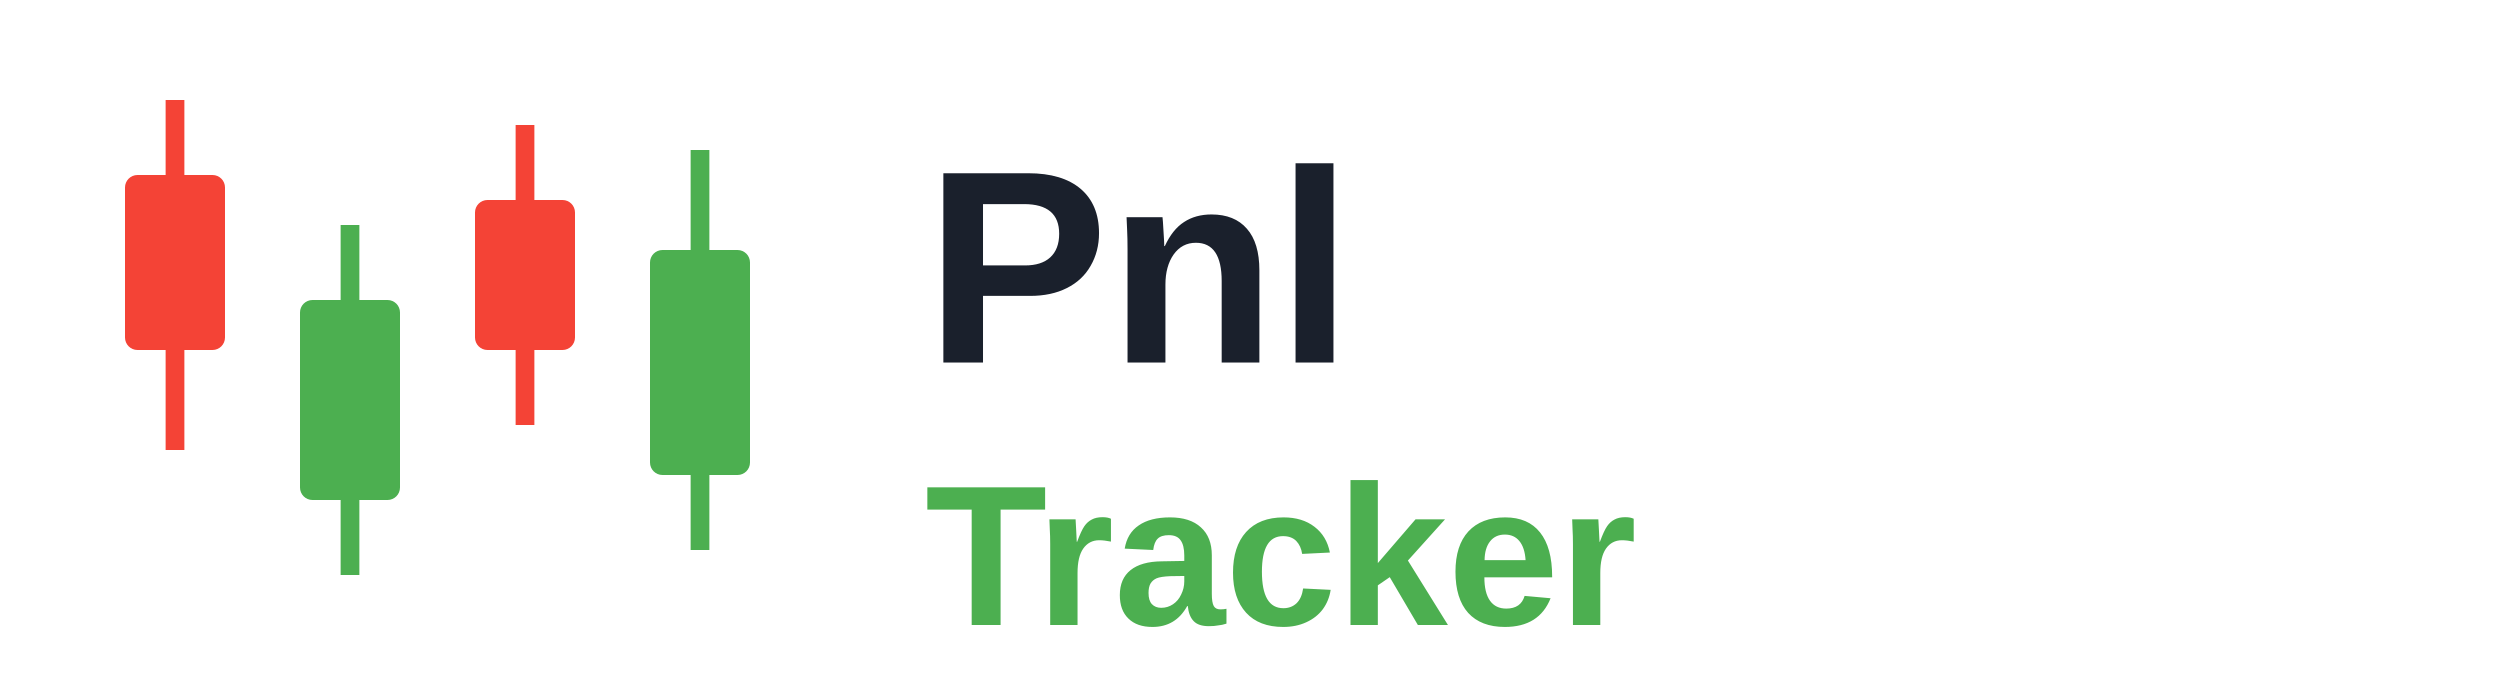
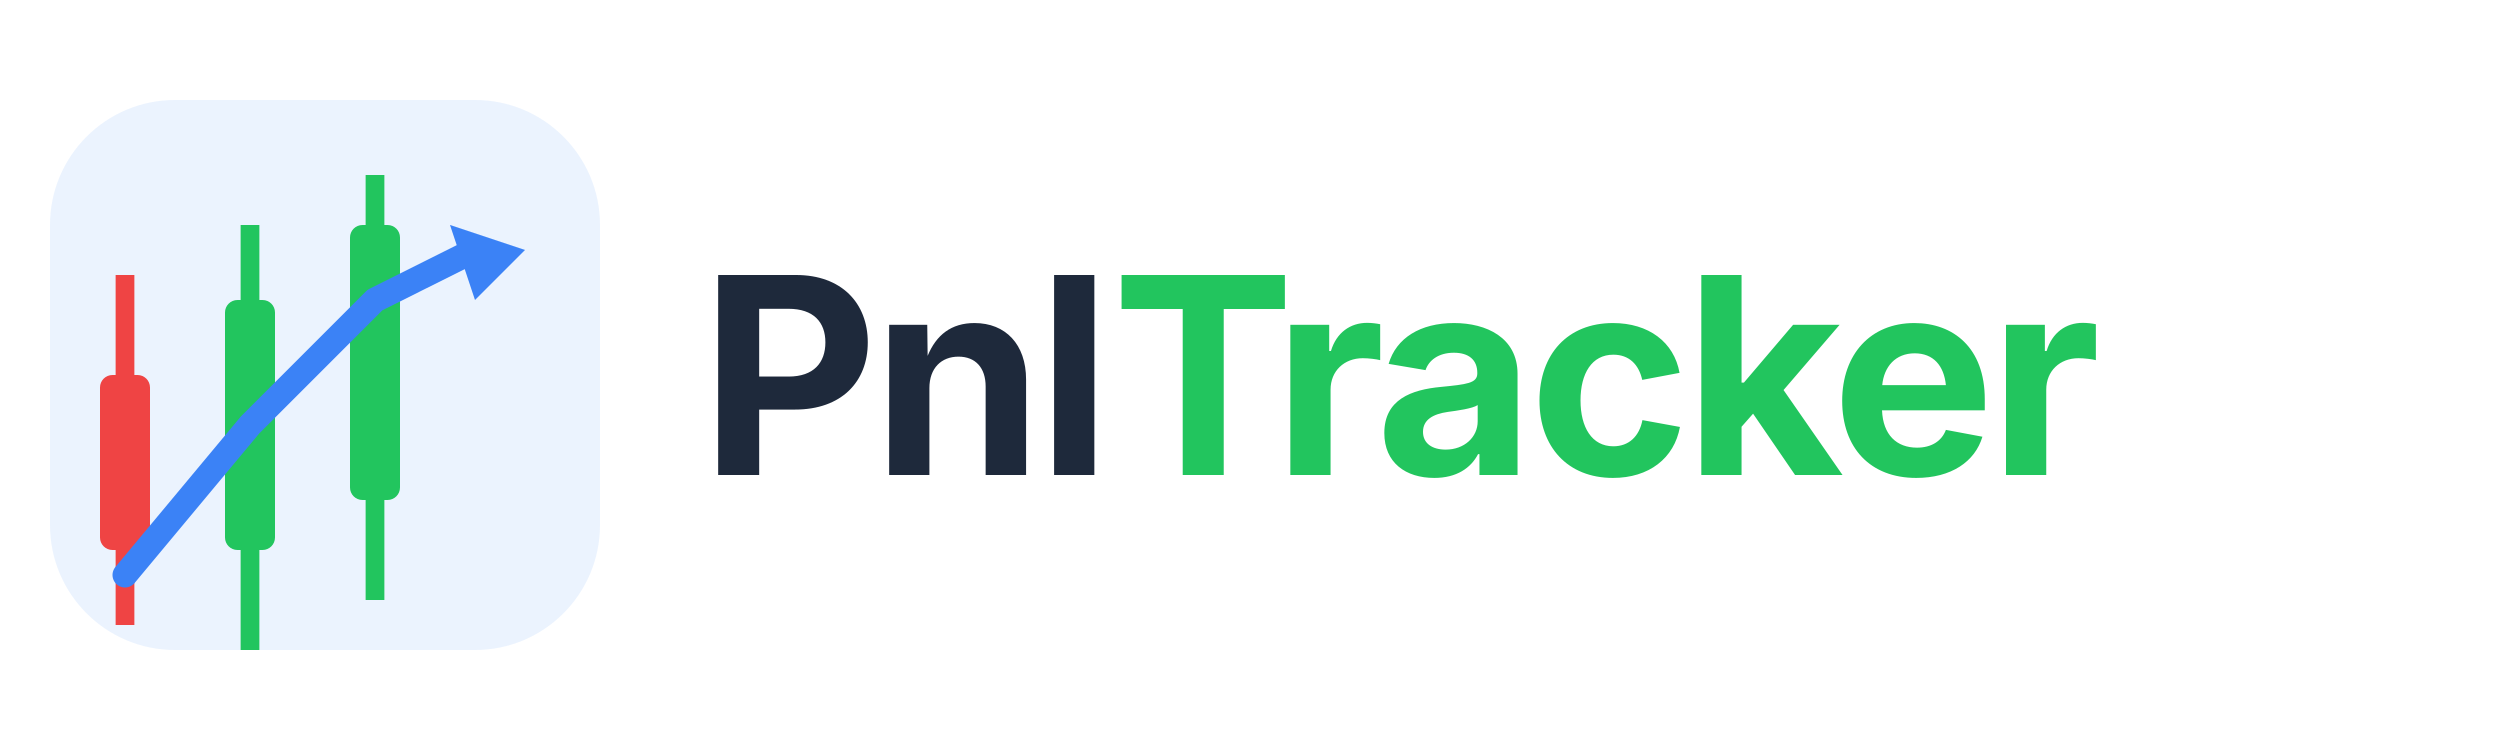
- <svg xmlns="http://www.w3.org/2000/svg" width="200" height="56" viewBox="0 0 200 56">
-   <line x1="14" y1="8" x2="14" y2="14" stroke="#F44336" stroke-width="1.5" />
-   <rect x="10" y="14" width="8" height="14" rx="1" fill="#F44336" />
-   <line x1="14" y1="28" x2="14" y2="36" stroke="#F44336" stroke-width="1.5" />
-   <line x1="28" y1="18" x2="28" y2="24" stroke="#4CAF50" stroke-width="1.5" />
-   <rect x="24" y="24" width="8" height="16" rx="1" fill="#4CAF50" />
-   <line x1="28" y1="40" x2="28" y2="46" stroke="#4CAF50" stroke-width="1.5" />
-   <line x1="42" y1="10" x2="42" y2="16" stroke="#F44336" stroke-width="1.5" />
-   <rect x="38" y="16" width="8" height="12" rx="1" fill="#F44336" />
-   <line x1="42" y1="28" x2="42" y2="34" stroke="#F44336" stroke-width="1.5" />
-   <line x1="56" y1="12" x2="56" y2="20" stroke="#4CAF50" stroke-width="1.5" />
-   <rect x="52" y="20" width="8" height="18" rx="1" fill="#4CAF50" />
-   <line x1="56" y1="38" x2="56" y2="44" stroke="#4CAF50" stroke-width="1.5" />
-   <text x="74" y="29" font-family="Arial, sans-serif" font-weight="bold" font-size="22" fill="#1a202c">Pnl</text>
-   <text x="74" y="50" font-family="Arial, sans-serif" font-weight="bold" font-size="16" fill="#4CAF50">Tracker</text>
+ <svg xmlns="http://www.w3.org/2000/svg" viewBox="0 0 200 60" fill="none">
+   <rect x="4" y="8" width="44" height="44" rx="10" fill="#3b82f6" fill-opacity="0.1" />
+   <g transform="translate(8, 12)">
+     <rect x="0" y="18" width="4" height="14" rx="1" fill="#ef4444" />
+     <line x1="2" y1="10" x2="2" y2="18" stroke="#ef4444" stroke-width="1.5" />
+     <line x1="2" y1="32" x2="2" y2="38" stroke="#ef4444" stroke-width="1.5" />
+     <rect x="10" y="12" width="4" height="20" rx="1" fill="#22c55e" />
+     <line x1="12" y1="6" x2="12" y2="12" stroke="#22c55e" stroke-width="1.5" />
+     <line x1="12" y1="32" x2="12" y2="40" stroke="#22c55e" stroke-width="1.5" />
+     <rect x="20" y="6" width="4" height="22" rx="1" fill="#22c55e" />
+     <line x1="22" y1="2" x2="22" y2="6" stroke="#22c55e" stroke-width="1.5" />
+     <line x1="22" y1="28" x2="22" y2="36" stroke="#22c55e" stroke-width="1.5" />
+     <path d="M2 34 L12 22 L22 12 L30 8" stroke="#3b82f6" stroke-width="2" stroke-linecap="round" stroke-linejoin="round" fill="none" />
+     <polygon points="28,6 34,8 30,12" fill="#3b82f6" />
+   </g>
+   <text x="56" y="38" font-family="system-ui, -apple-system, sans-serif" font-size="22" font-weight="700" fill="#1e293b" letter-spacing="-0.5">
+ 		Pnl<tspan fill="#22c55e">Tracker</tspan>
+   </text>
</svg>
